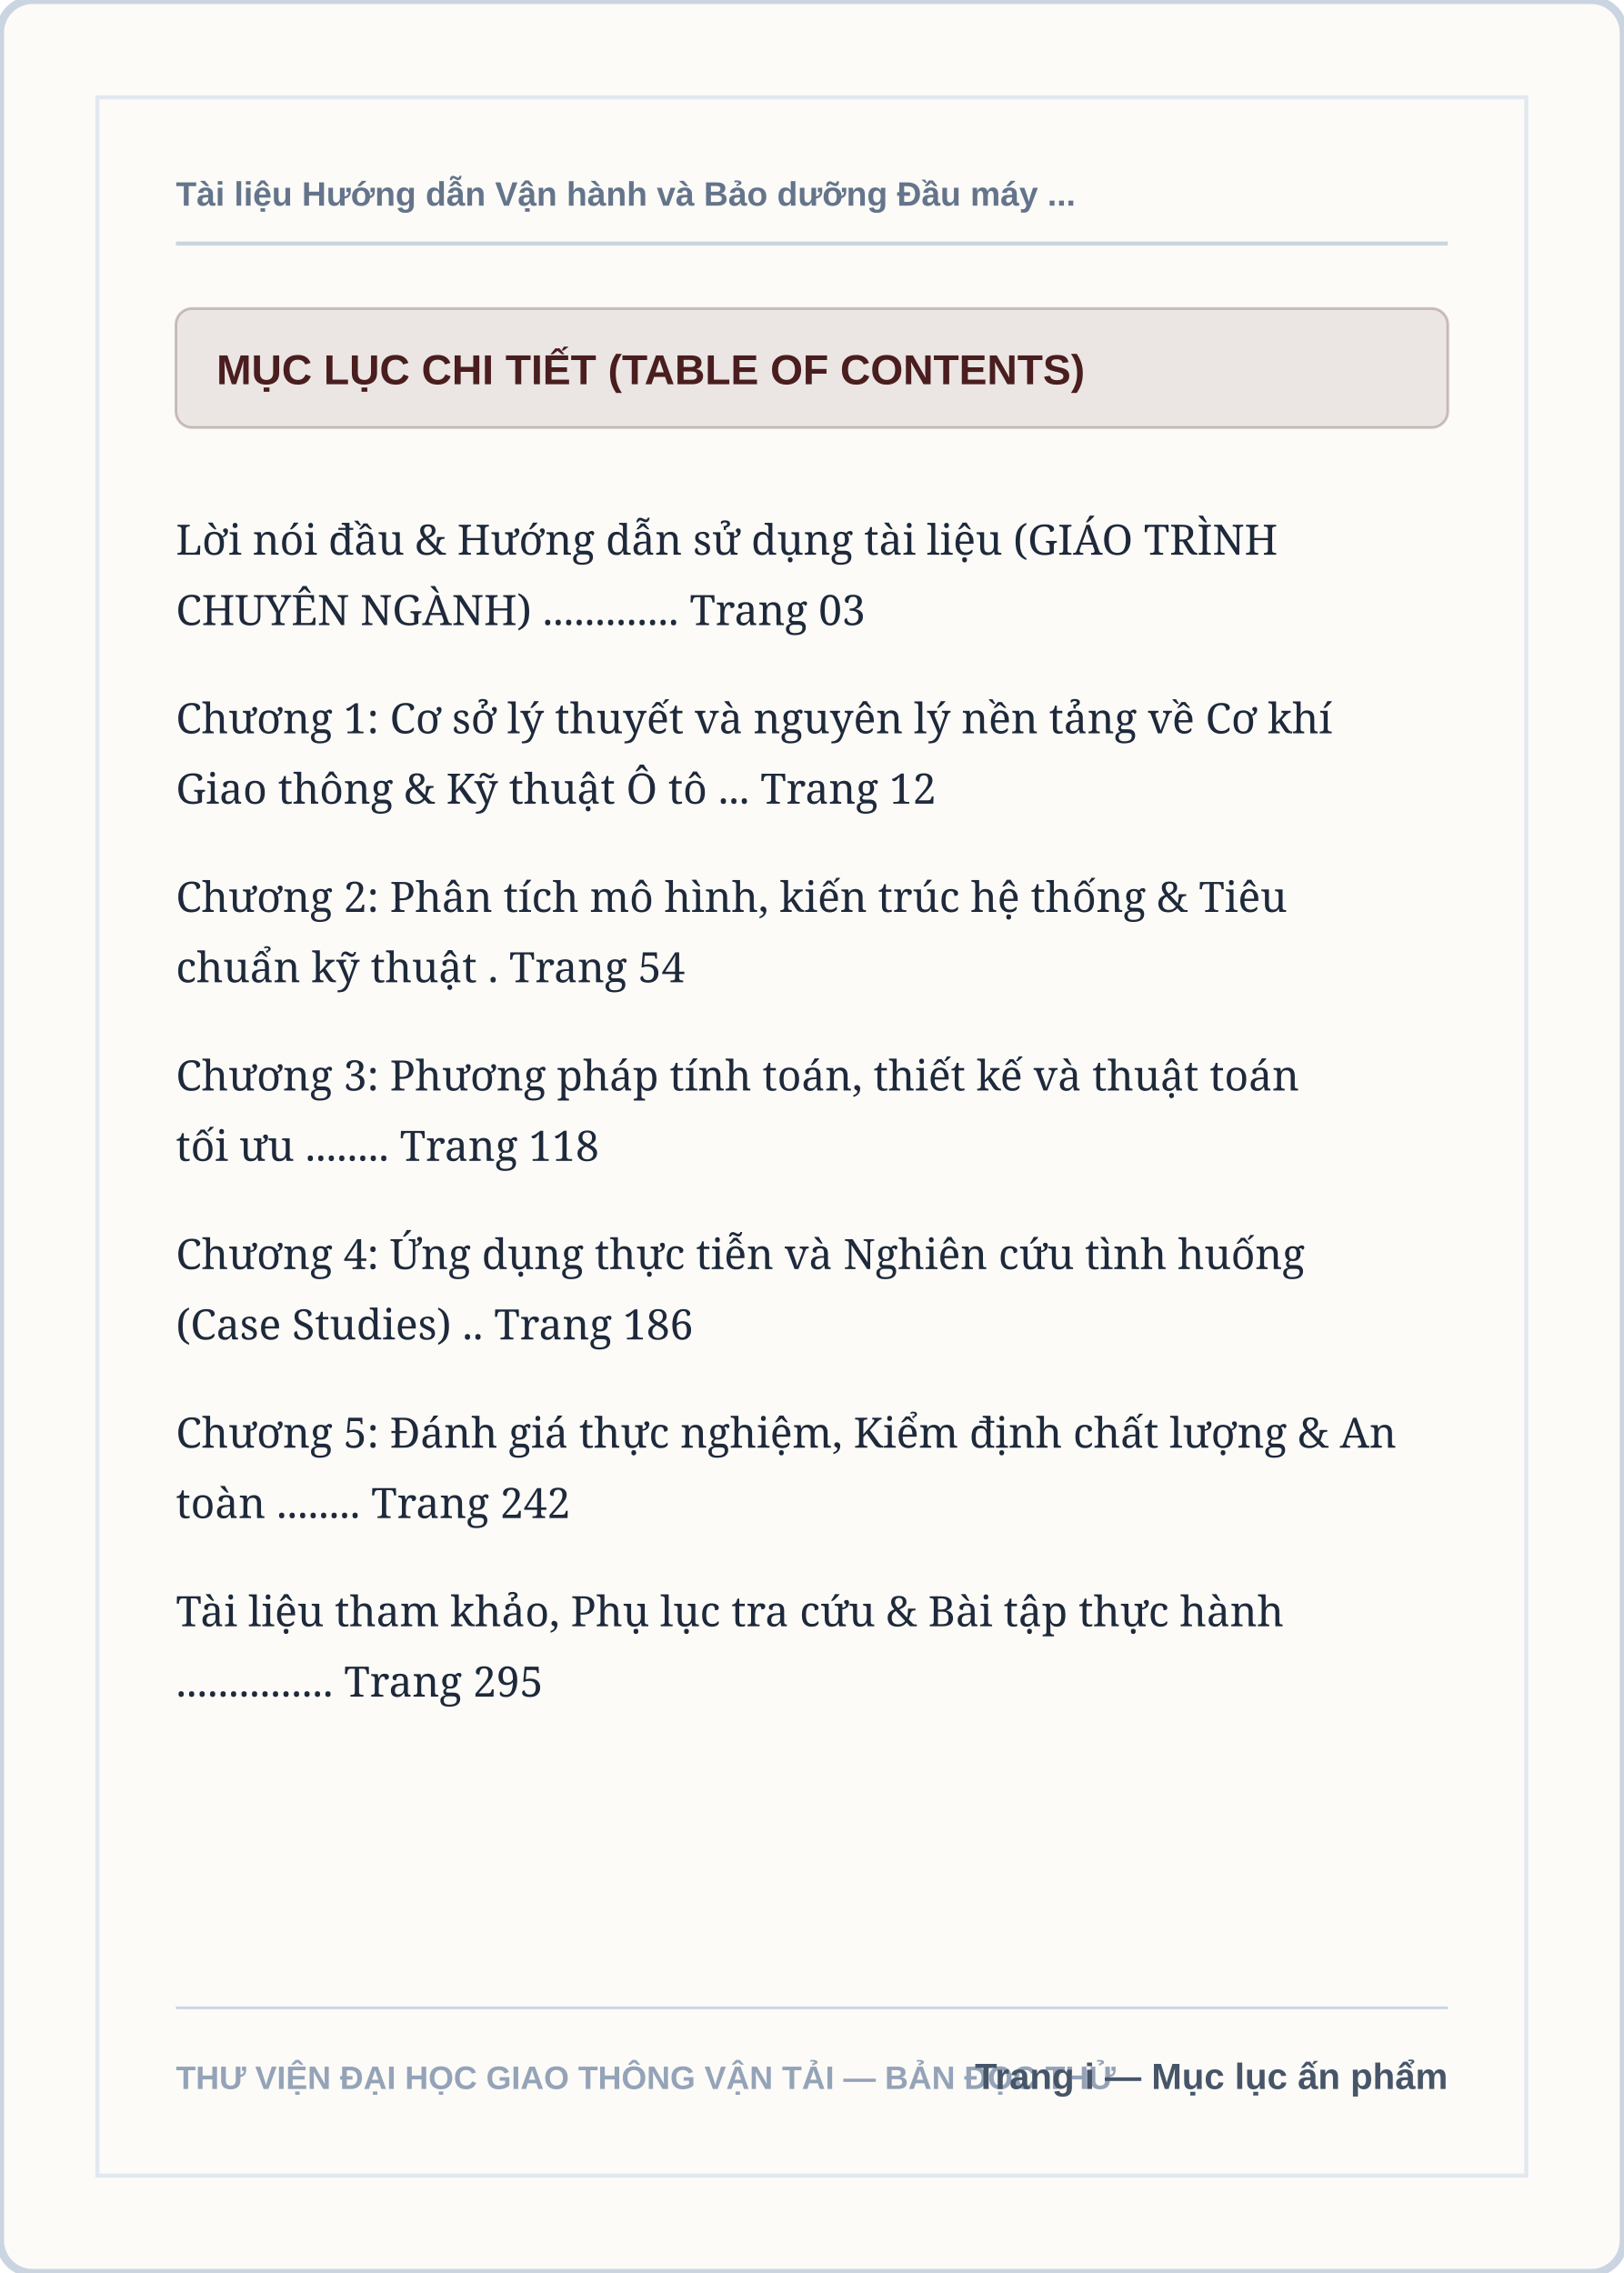
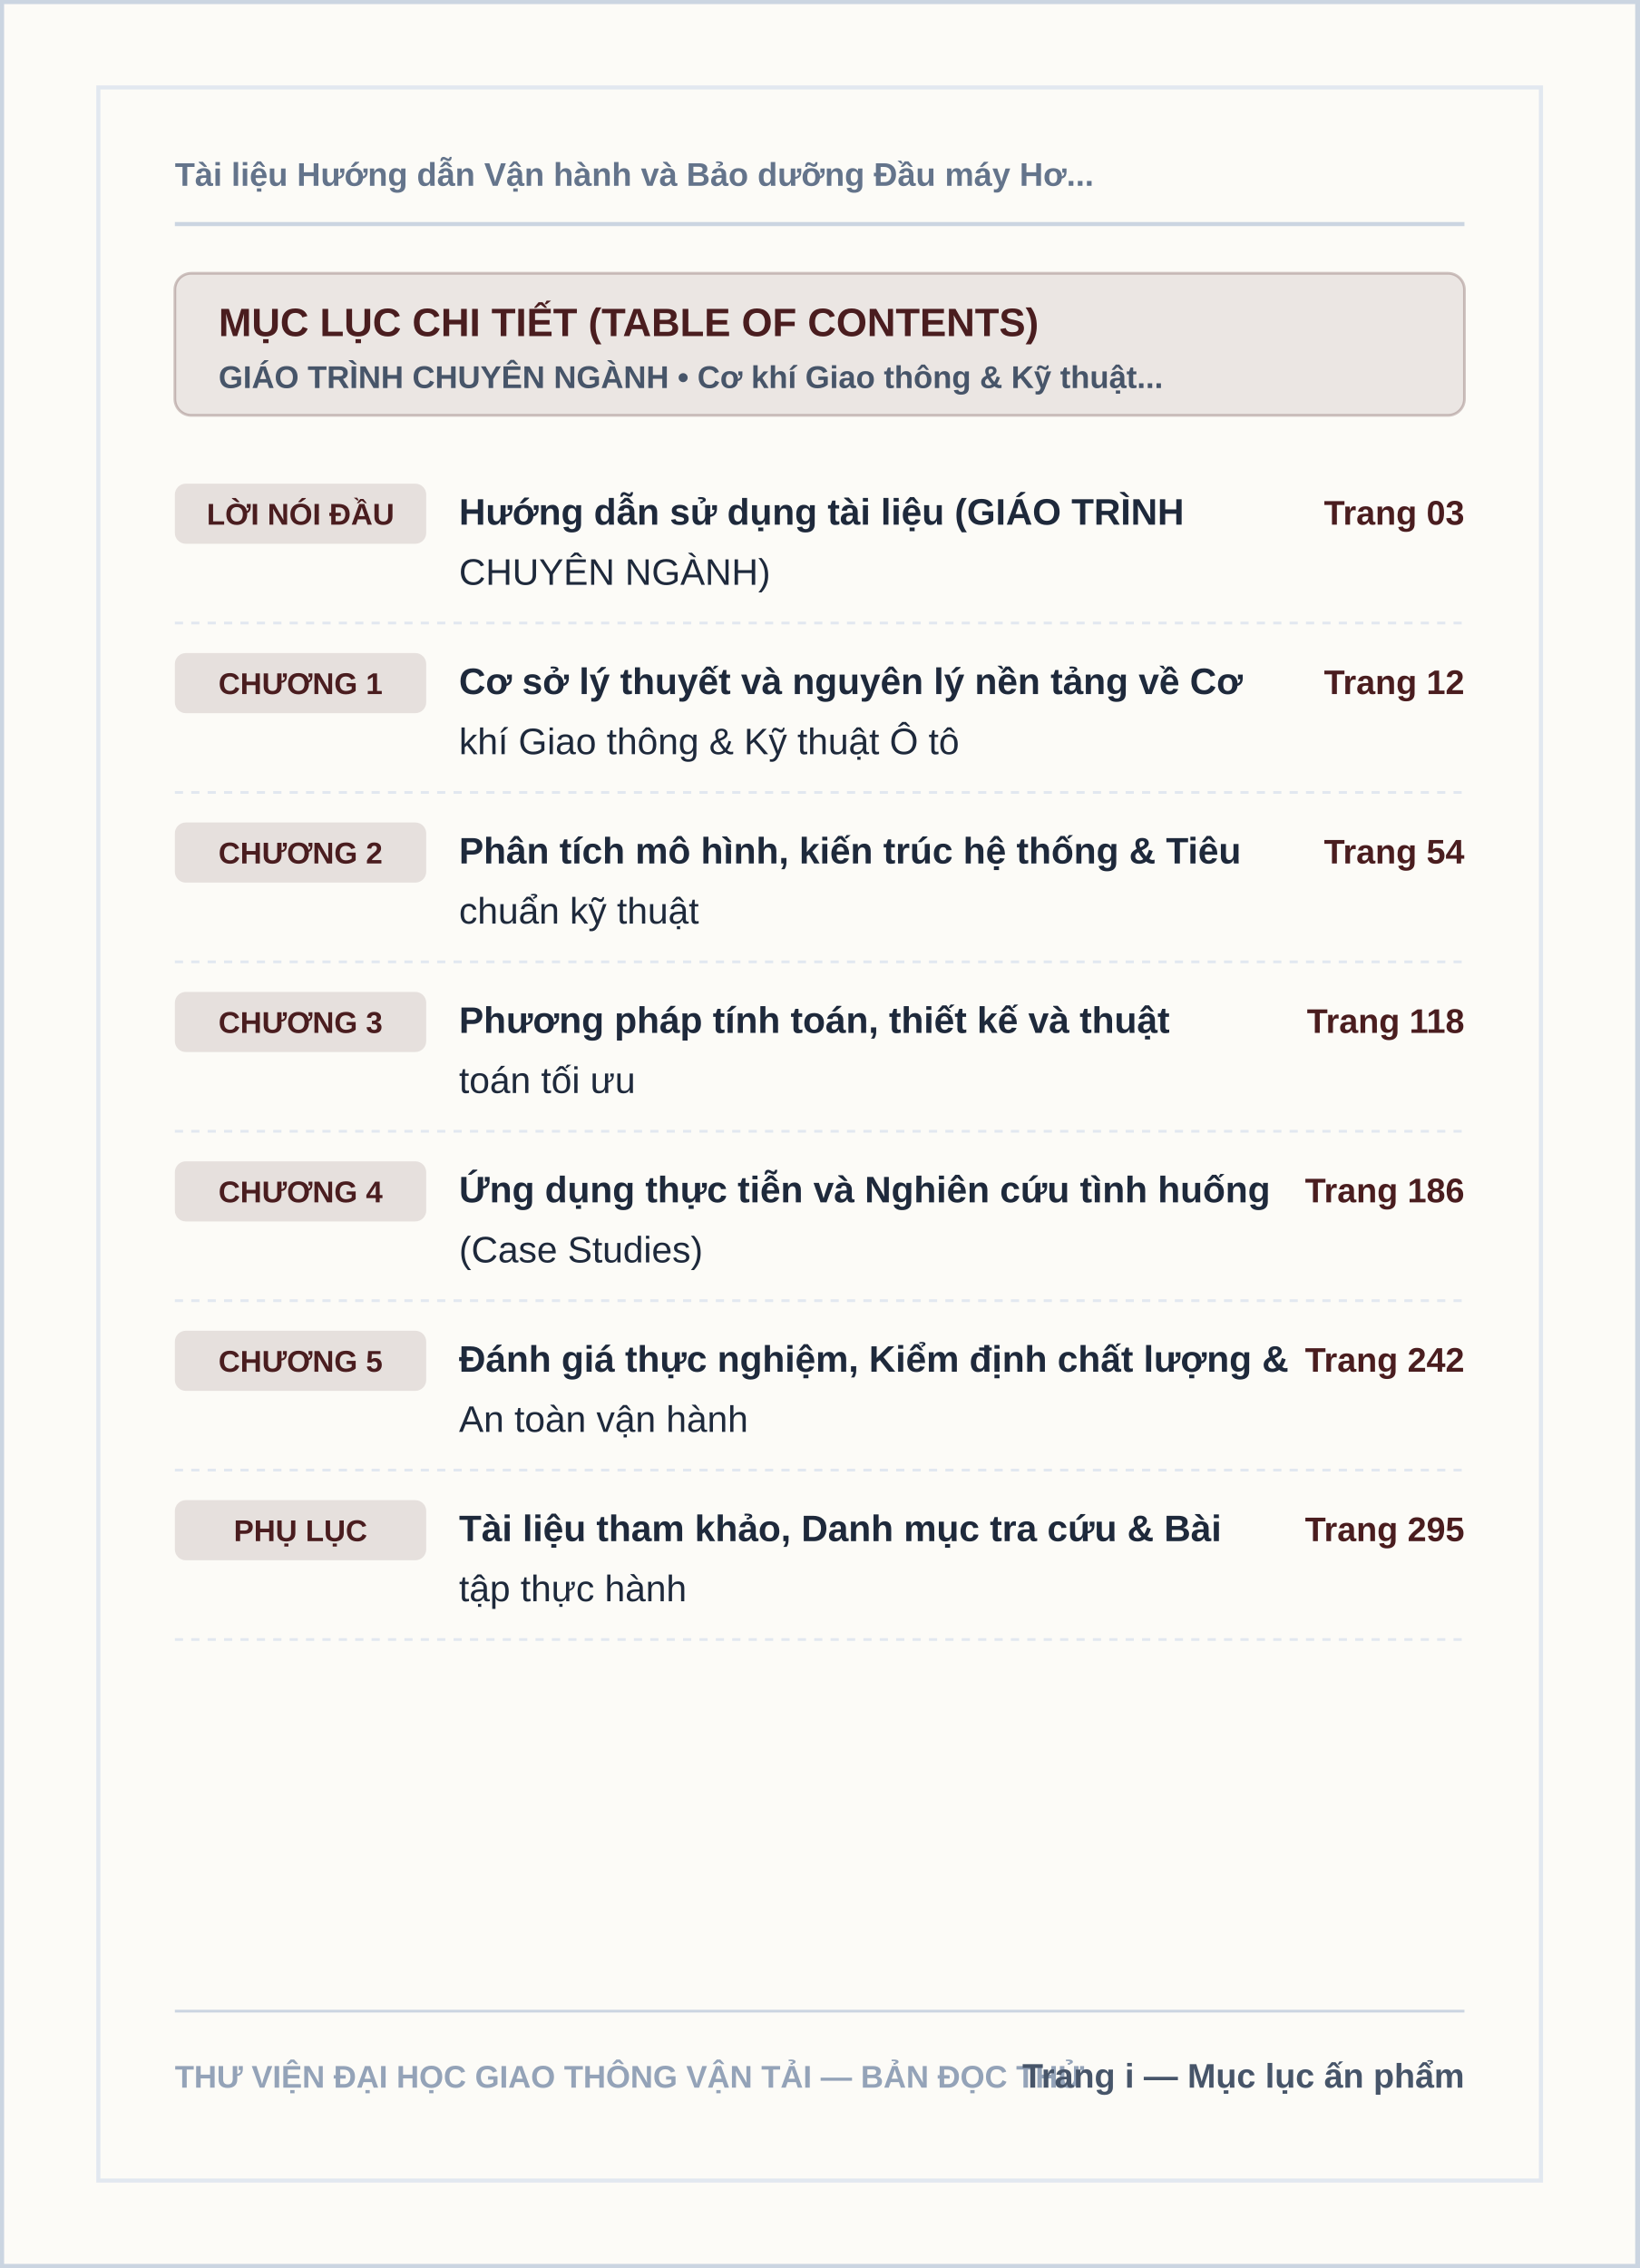
- <svg xmlns="http://www.w3.org/2000/svg" viewBox="0 0 600 840" width="600" height="840">
-   <rect width="600" height="840" rx="12" fill="#FCFBF7" stroke="#CBD5E1" stroke-width="3" />
-   <rect x="36" y="36" width="528" height="768" fill="none" stroke="#E2E8F0" stroke-width="1.5" />
-   <text x="65" y="76" font-family="Segoe UI, Arial, sans-serif" font-size="12.5" font-weight="700" fill="#64748B">Tài liệu Hướng dẫn Vận hành và Bảo dưỡng Đầu máy ...</text>
-   <line x1="65" y1="90" x2="535" y2="90" stroke="#CBD5E1" stroke-width="1.5" />
-   <rect x="65" y="114" width="470" height="44" rx="6" fill="#4A1D1F" fill-opacity="0.09" stroke="#4A1D1F" stroke-opacity="0.25" />
-   <text x="80" y="142" font-family="Segoe UI, Arial, sans-serif" font-size="15.5" font-weight="700" fill="#4A1D1F">MỤC LỤC CHI TIẾT (TABLE OF CONTENTS)</text>
-   <text x="65" y="205" font-family="Georgia, serif" font-size="15.5" fill="#1E293B">Lời nói đầu &amp; Hướng dẫn sử dụng tài liệu (GIÁO TRÌNH</text>
-   <text x="65" y="231" font-family="Georgia, serif" font-size="15.5" fill="#1E293B">CHUYÊN NGÀNH) ............. Trang 03</text>
-   <text x="65" y="271" font-family="Georgia, serif" font-size="15.5" fill="#1E293B">Chương 1: Cơ sở lý thuyết và nguyên lý nền tảng về Cơ khí</text>
-   <text x="65" y="297" font-family="Georgia, serif" font-size="15.5" fill="#1E293B">Giao thông &amp; Kỹ thuật Ô tô ... Trang 12</text>
-   <text x="65" y="337" font-family="Georgia, serif" font-size="15.5" fill="#1E293B">Chương 2: Phân tích mô hình, kiến trúc hệ thống &amp; Tiêu</text>
-   <text x="65" y="363" font-family="Georgia, serif" font-size="15.5" fill="#1E293B">chuẩn kỹ thuật . Trang 54</text>
-   <text x="65" y="403" font-family="Georgia, serif" font-size="15.5" fill="#1E293B">Chương 3: Phương pháp tính toán, thiết kế và thuật toán</text>
-   <text x="65" y="429" font-family="Georgia, serif" font-size="15.5" fill="#1E293B">tối ưu ........ Trang 118</text>
-   <text x="65" y="469" font-family="Georgia, serif" font-size="15.5" fill="#1E293B">Chương 4: Ứng dụng thực tiễn và Nghiên cứu tình huống</text>
-   <text x="65" y="495" font-family="Georgia, serif" font-size="15.5" fill="#1E293B">(Case Studies) .. Trang 186</text>
-   <text x="65" y="535" font-family="Georgia, serif" font-size="15.5" fill="#1E293B">Chương 5: Đánh giá thực nghiệm, Kiểm định chất lượng &amp; An</text>
-   <text x="65" y="561" font-family="Georgia, serif" font-size="15.5" fill="#1E293B">toàn ........ Trang 242</text>
-   <text x="65" y="601" font-family="Georgia, serif" font-size="15.5" fill="#1E293B">Tài liệu tham khảo, Phụ lục tra cứu &amp; Bài tập thực hành</text>
-   <text x="65" y="627" font-family="Georgia, serif" font-size="15.5" fill="#1E293B">............... Trang 295</text>
-   <line x1="65" y1="742" x2="535" y2="742" stroke="#CBD5E1" stroke-width="1" />
-   <text x="65" y="772" font-family="Segoe UI, Arial, sans-serif" font-size="12" font-weight="600" fill="#94A3B8">THƯ VIỆN ĐẠI HỌC GIAO THÔNG VẬN TẢI — BẢN ĐỌC THỬ</text>
-   <text x="535" y="772" font-family="Segoe UI, Arial, sans-serif" font-size="13.5" font-weight="700" fill="#475569" text-anchor="end">Trang i — Mục lục ấn phẩm</text>
+ <svg xmlns="http://www.w3.org/2000/svg" viewBox="0 0 600 830" width="600" height="830">
+   <defs>
+     <clipPath id="tocClip">
+       <rect x="40" y="36" width="520" height="758" />
+     </clipPath>
+   </defs>
+   <rect width="600" height="830" fill="#FCFBF7" stroke="#CBD5E1" stroke-width="3" />
+   <rect x="36" y="32" width="528" height="766" fill="none" stroke="#E2E8F0" stroke-width="1.5" />
+   <g clip-path="url(#tocClip)">
+     <text x="64" y="68" font-family="'Segoe UI', Arial, sans-serif" font-size="12" font-weight="700" fill="#64748B">Tài liệu Hướng dẫn Vận hành và Bảo dưỡng Đầu máy Hơ...</text>
+     <line x1="64" y1="82" x2="536" y2="82" stroke="#CBD5E1" stroke-width="1.5" />
+     <rect x="64" y="100" width="472" height="52" rx="6" fill="#4A1D1F" fill-opacity="0.09" stroke="#4A1D1F" stroke-opacity="0.25" />
+     <text x="80" y="123" font-family="'Segoe UI', Arial, sans-serif" font-size="14.5" font-weight="700" fill="#4A1D1F">MỤC LỤC CHI TIẾT (TABLE OF CONTENTS)</text>
+     <text x="80" y="142" font-family="'Segoe UI', Arial, sans-serif" font-size="11.5" font-weight="600" fill="#475569">GIÁO TRÌNH CHUYÊN NGÀNH • Cơ khí Giao thông &amp; Kỹ thuật...</text>
+     <rect x="64" y="177" width="92" height="22" rx="4" fill="#4A1D1F" fill-opacity="0.12" />
+     <text x="110" y="192" font-family="'Segoe UI', Arial, sans-serif" font-size="11" font-weight="700" fill="#4A1D1F" text-anchor="middle">LỜI NÓI ĐẦU</text>
+     <text x="536" y="192" font-family="'Segoe UI', Arial, sans-serif" font-size="12.5" font-weight="700" fill="#4A1D1F" text-anchor="end">Trang 03</text>
+     <text x="168" y="192" font-family="'Segoe UI', Arial, sans-serif" font-size="13.5" font-weight="600" fill="#1E293B">Hướng dẫn sử dụng tài liệu (GIÁO TRÌNH</text>
+     <text x="168" y="214" font-family="'Segoe UI', Arial, sans-serif" font-size="13.5" font-weight="400" fill="#1E293B">CHUYÊN NGÀNH)</text>
+     <line x1="64" y1="228" x2="536" y2="228" stroke="#E2E8F0" stroke-width="1" stroke-dasharray="3,3" />
+     <rect x="64" y="239" width="92" height="22" rx="4" fill="#4A1D1F" fill-opacity="0.12" />
+     <text x="110" y="254" font-family="'Segoe UI', Arial, sans-serif" font-size="11" font-weight="700" fill="#4A1D1F" text-anchor="middle">CHƯƠNG 1</text>
+     <text x="536" y="254" font-family="'Segoe UI', Arial, sans-serif" font-size="12.5" font-weight="700" fill="#4A1D1F" text-anchor="end">Trang 12</text>
+     <text x="168" y="254" font-family="'Segoe UI', Arial, sans-serif" font-size="13.5" font-weight="600" fill="#1E293B">Cơ sở lý thuyết và nguyên lý nền tảng về Cơ</text>
+     <text x="168" y="276" font-family="'Segoe UI', Arial, sans-serif" font-size="13.5" font-weight="400" fill="#1E293B">khí Giao thông &amp; Kỹ thuật Ô tô</text>
+     <line x1="64" y1="290" x2="536" y2="290" stroke="#E2E8F0" stroke-width="1" stroke-dasharray="3,3" />
+     <rect x="64" y="301" width="92" height="22" rx="4" fill="#4A1D1F" fill-opacity="0.12" />
+     <text x="110" y="316" font-family="'Segoe UI', Arial, sans-serif" font-size="11" font-weight="700" fill="#4A1D1F" text-anchor="middle">CHƯƠNG 2</text>
+     <text x="536" y="316" font-family="'Segoe UI', Arial, sans-serif" font-size="12.5" font-weight="700" fill="#4A1D1F" text-anchor="end">Trang 54</text>
+     <text x="168" y="316" font-family="'Segoe UI', Arial, sans-serif" font-size="13.5" font-weight="600" fill="#1E293B">Phân tích mô hình, kiến trúc hệ thống &amp; Tiêu</text>
+     <text x="168" y="338" font-family="'Segoe UI', Arial, sans-serif" font-size="13.5" font-weight="400" fill="#1E293B">chuẩn kỹ thuật</text>
+     <line x1="64" y1="352" x2="536" y2="352" stroke="#E2E8F0" stroke-width="1" stroke-dasharray="3,3" />
+     <rect x="64" y="363" width="92" height="22" rx="4" fill="#4A1D1F" fill-opacity="0.12" />
+     <text x="110" y="378" font-family="'Segoe UI', Arial, sans-serif" font-size="11" font-weight="700" fill="#4A1D1F" text-anchor="middle">CHƯƠNG 3</text>
+     <text x="536" y="378" font-family="'Segoe UI', Arial, sans-serif" font-size="12.5" font-weight="700" fill="#4A1D1F" text-anchor="end">Trang 118</text>
+     <text x="168" y="378" font-family="'Segoe UI', Arial, sans-serif" font-size="13.5" font-weight="600" fill="#1E293B">Phương pháp tính toán, thiết kế và thuật</text>
+     <text x="168" y="400" font-family="'Segoe UI', Arial, sans-serif" font-size="13.5" font-weight="400" fill="#1E293B">toán tối ưu</text>
+     <line x1="64" y1="414" x2="536" y2="414" stroke="#E2E8F0" stroke-width="1" stroke-dasharray="3,3" />
+     <rect x="64" y="425" width="92" height="22" rx="4" fill="#4A1D1F" fill-opacity="0.12" />
+     <text x="110" y="440" font-family="'Segoe UI', Arial, sans-serif" font-size="11" font-weight="700" fill="#4A1D1F" text-anchor="middle">CHƯƠNG 4</text>
+     <text x="536" y="440" font-family="'Segoe UI', Arial, sans-serif" font-size="12.5" font-weight="700" fill="#4A1D1F" text-anchor="end">Trang 186</text>
+     <text x="168" y="440" font-family="'Segoe UI', Arial, sans-serif" font-size="13.5" font-weight="600" fill="#1E293B">Ứng dụng thực tiễn và Nghiên cứu tình huống</text>
+     <text x="168" y="462" font-family="'Segoe UI', Arial, sans-serif" font-size="13.5" font-weight="400" fill="#1E293B">(Case Studies)</text>
+     <line x1="64" y1="476" x2="536" y2="476" stroke="#E2E8F0" stroke-width="1" stroke-dasharray="3,3" />
+     <rect x="64" y="487" width="92" height="22" rx="4" fill="#4A1D1F" fill-opacity="0.12" />
+     <text x="110" y="502" font-family="'Segoe UI', Arial, sans-serif" font-size="11" font-weight="700" fill="#4A1D1F" text-anchor="middle">CHƯƠNG 5</text>
+     <text x="536" y="502" font-family="'Segoe UI', Arial, sans-serif" font-size="12.5" font-weight="700" fill="#4A1D1F" text-anchor="end">Trang 242</text>
+     <text x="168" y="502" font-family="'Segoe UI', Arial, sans-serif" font-size="13.5" font-weight="600" fill="#1E293B">Đánh giá thực nghiệm, Kiểm định chất lượng &amp;</text>
+     <text x="168" y="524" font-family="'Segoe UI', Arial, sans-serif" font-size="13.5" font-weight="400" fill="#1E293B">An toàn vận hành</text>
+     <line x1="64" y1="538" x2="536" y2="538" stroke="#E2E8F0" stroke-width="1" stroke-dasharray="3,3" />
+     <rect x="64" y="549" width="92" height="22" rx="4" fill="#4A1D1F" fill-opacity="0.12" />
+     <text x="110" y="564" font-family="'Segoe UI', Arial, sans-serif" font-size="11" font-weight="700" fill="#4A1D1F" text-anchor="middle">PHỤ LỤC</text>
+     <text x="536" y="564" font-family="'Segoe UI', Arial, sans-serif" font-size="12.5" font-weight="700" fill="#4A1D1F" text-anchor="end">Trang 295</text>
+     <text x="168" y="564" font-family="'Segoe UI', Arial, sans-serif" font-size="13.5" font-weight="600" fill="#1E293B">Tài liệu tham khảo, Danh mục tra cứu &amp; Bài</text>
+     <text x="168" y="586" font-family="'Segoe UI', Arial, sans-serif" font-size="13.5" font-weight="400" fill="#1E293B">tập thực hành</text>
+     <line x1="64" y1="600" x2="536" y2="600" stroke="#E2E8F0" stroke-width="1" stroke-dasharray="3,3" />
+     <line x1="64" y1="736" x2="536" y2="736" stroke="#CBD5E1" stroke-width="1" />
+     <text x="64" y="764" font-family="'Segoe UI', Arial, sans-serif" font-size="11.5" font-weight="600" fill="#94A3B8">THƯ VIỆN ĐẠI HỌC GIAO THÔNG VẬN TẢI — BẢN ĐỌC THỬ</text>
+     <text x="536" y="764" font-family="'Segoe UI', Arial, sans-serif" font-size="12.5" font-weight="700" fill="#475569" text-anchor="end">Trang i — Mục lục ấn phẩm</text>
+   </g>
</svg>
